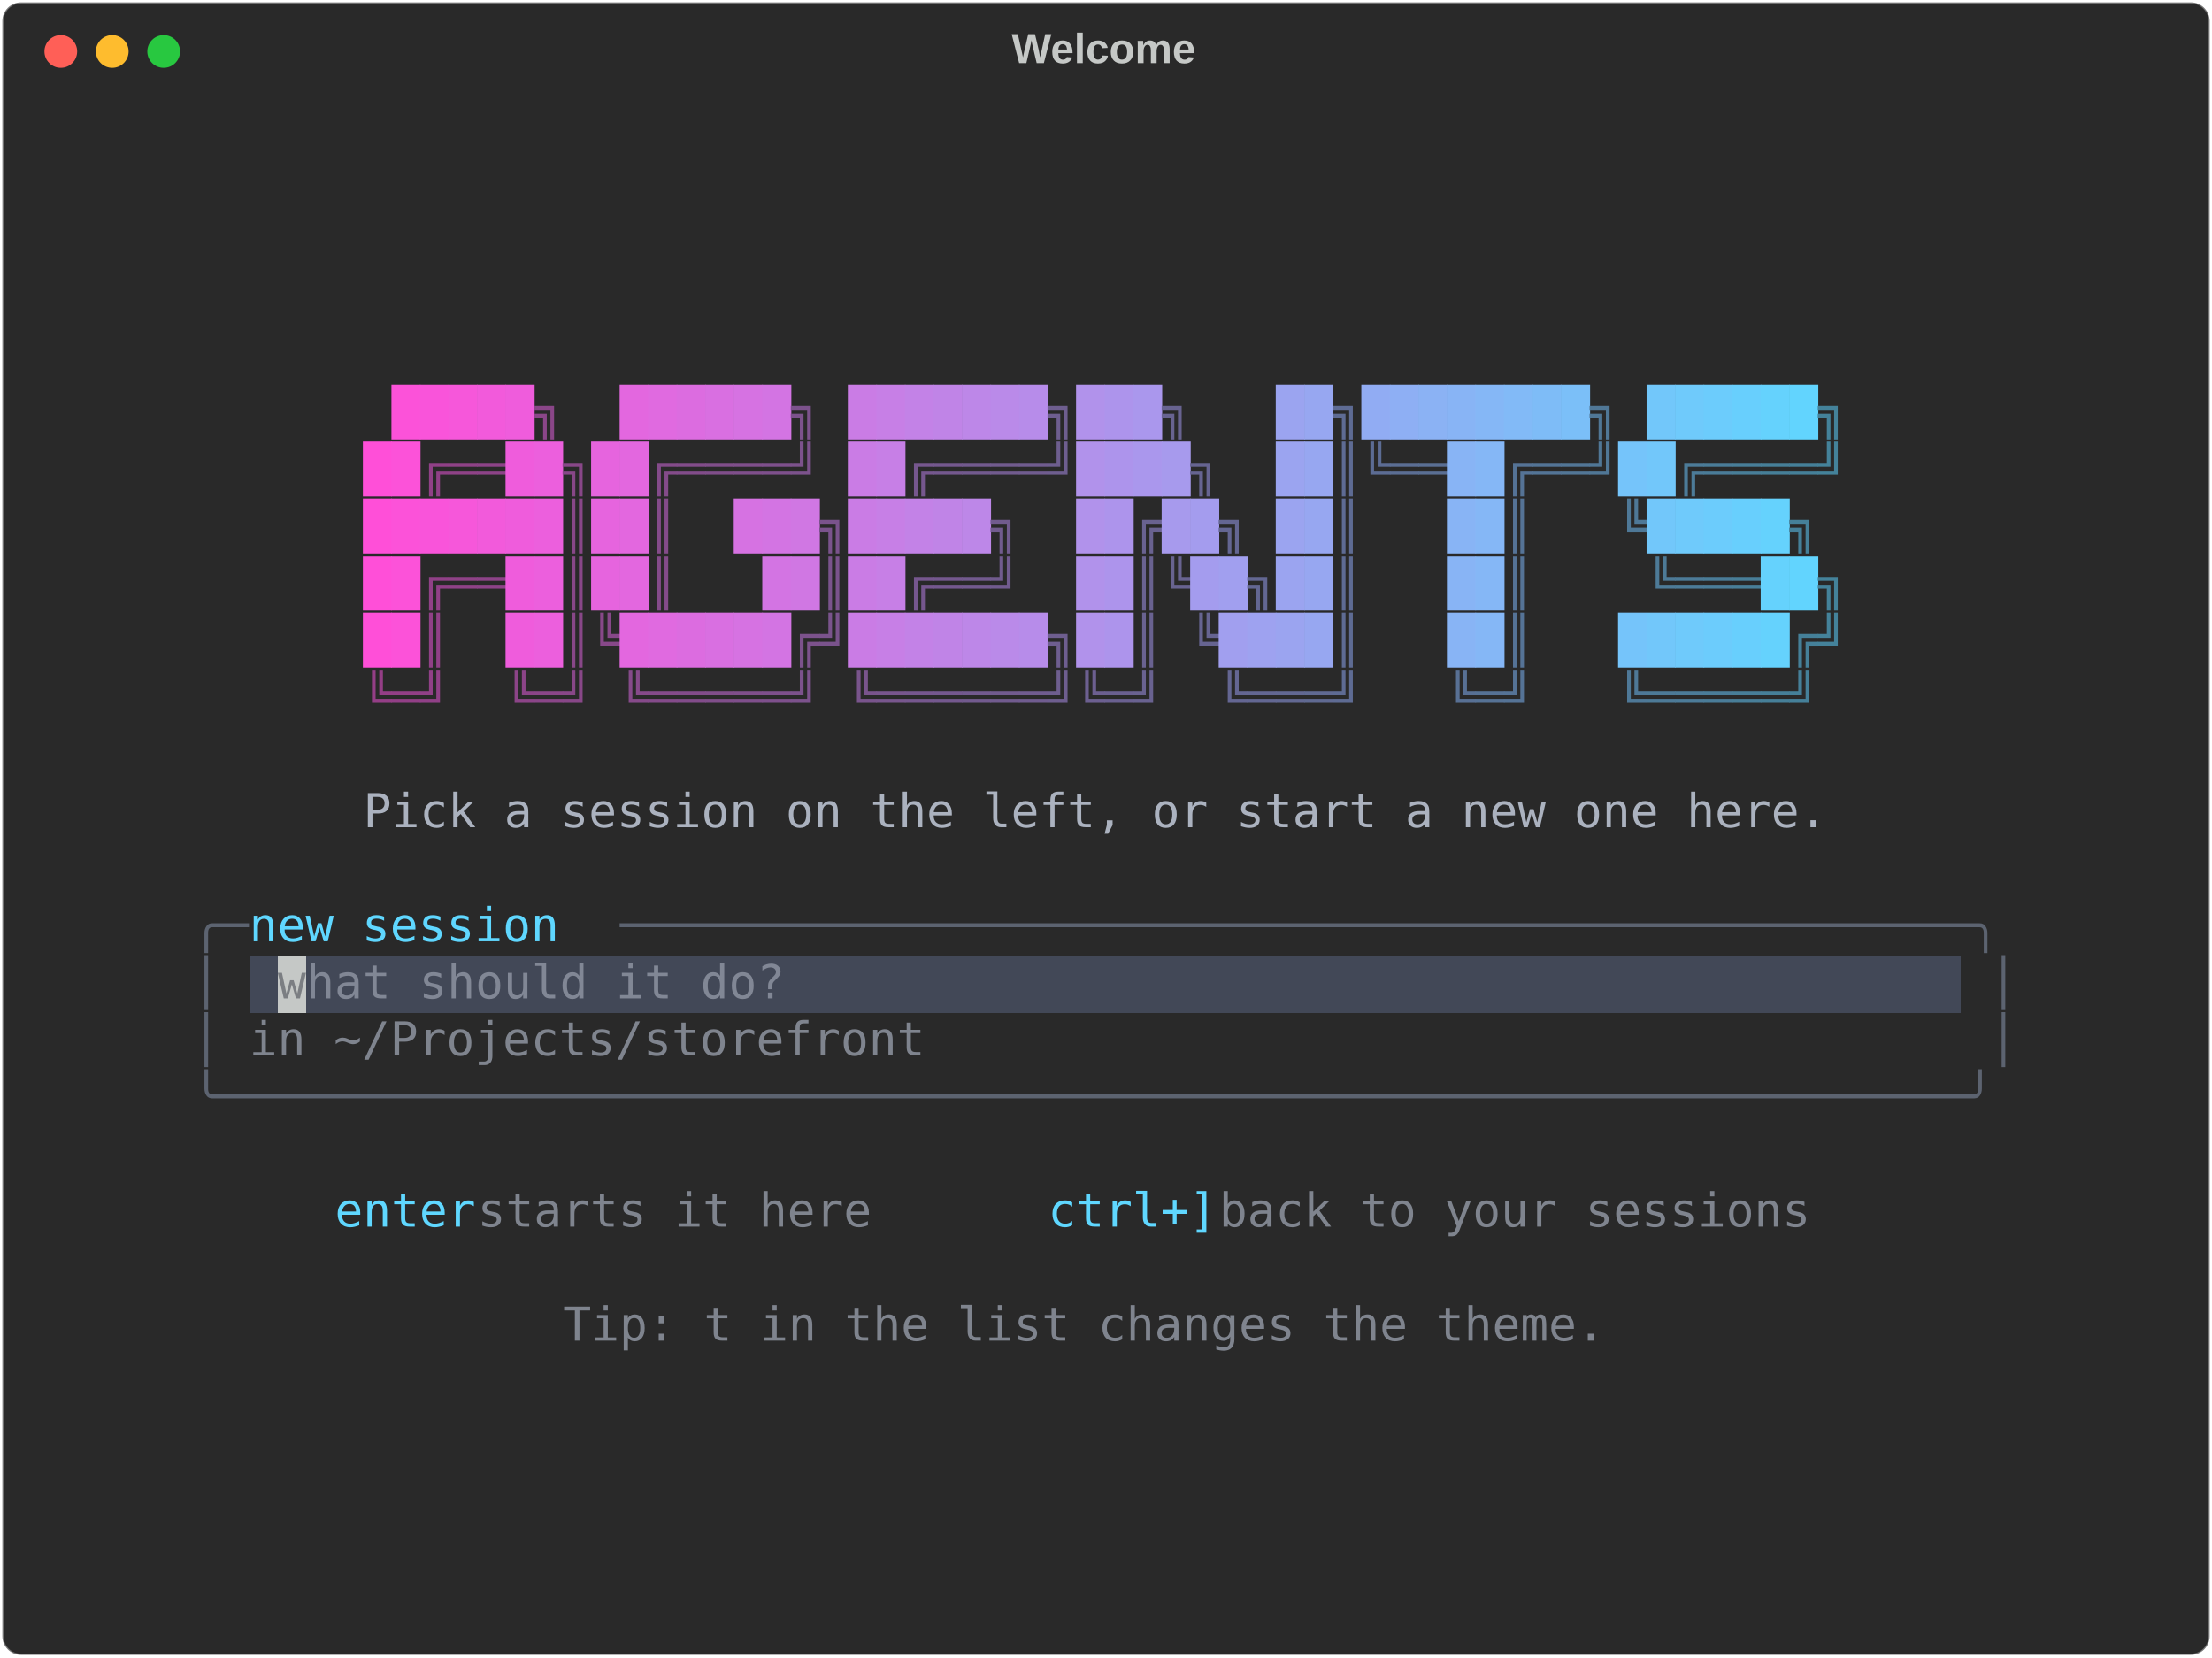
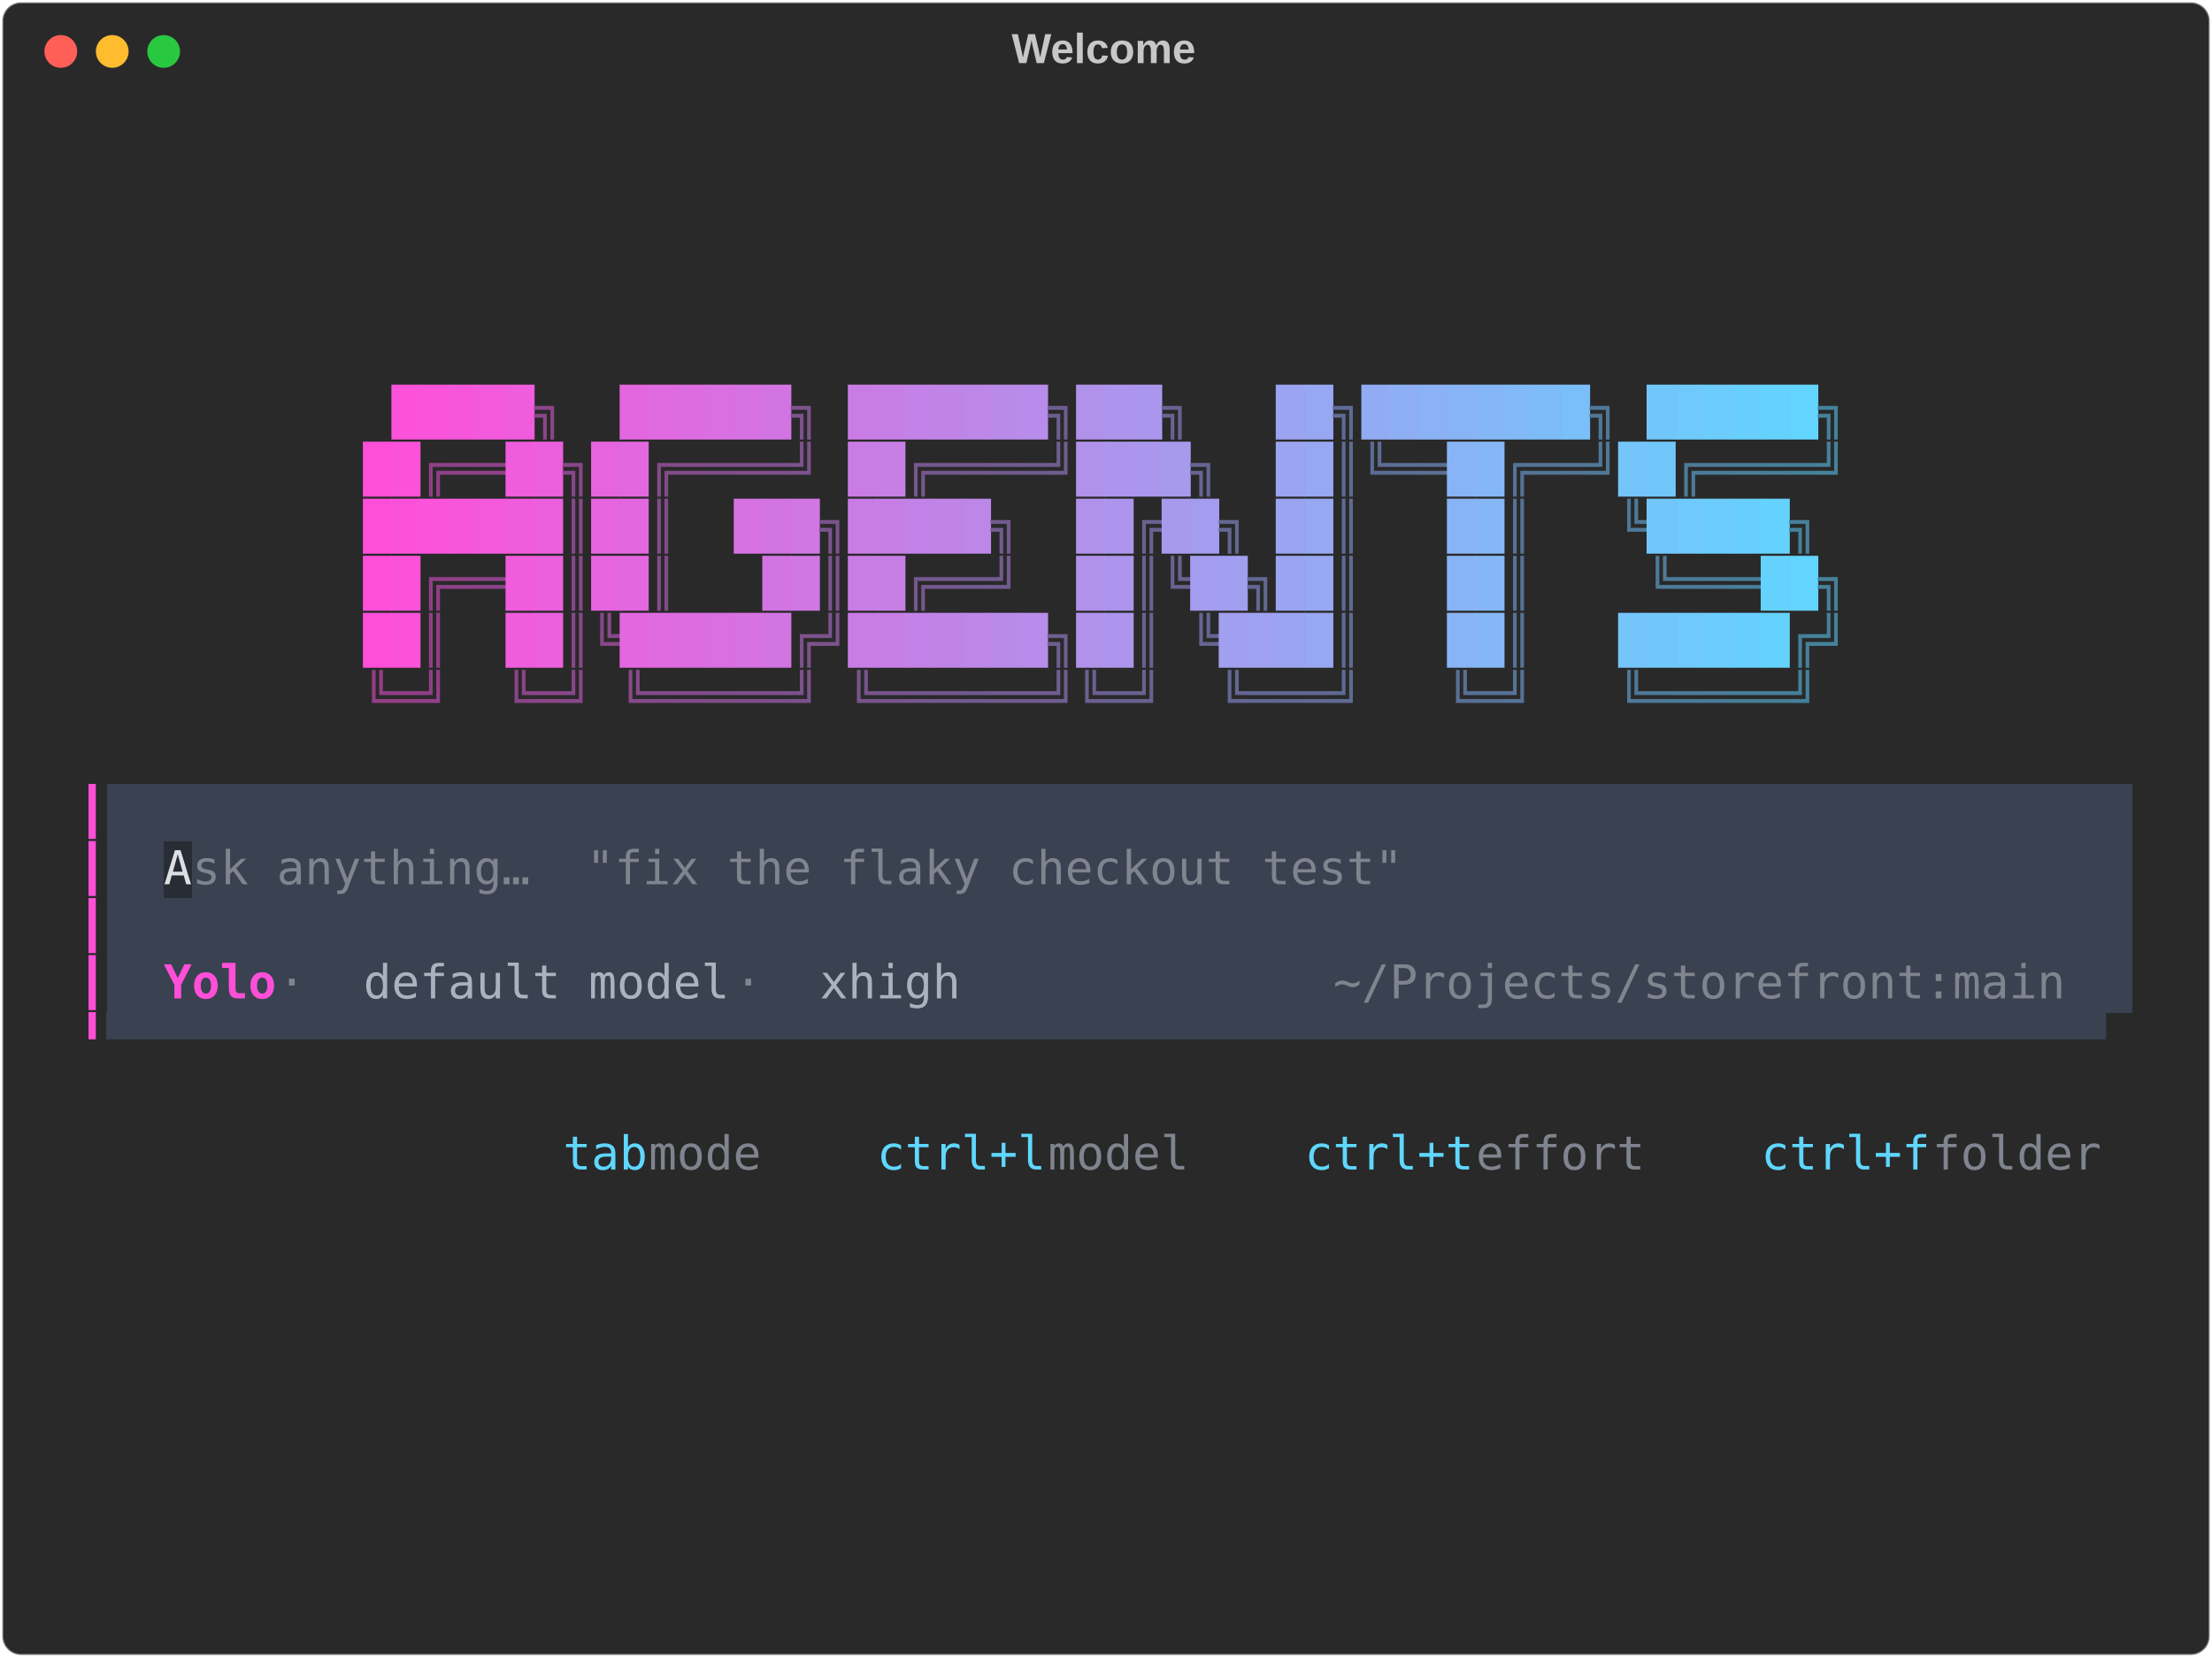
<svg xmlns="http://www.w3.org/2000/svg" class="rich-terminal" viewBox="0 0 946 708.8">
  <style>

    @font-face {
        font-family: "Fira Code";
        src: local("FiraCode-Regular"),
                url("https://cdnjs.cloudflare.com/ajax/libs/firacode/6.2.0/woff2/FiraCode-Regular.woff2") format("woff2"),
                url("https://cdnjs.cloudflare.com/ajax/libs/firacode/6.2.0/woff/FiraCode-Regular.woff") format("woff");
        font-style: normal;
        font-weight: 400;
    }
    @font-face {
        font-family: "Fira Code";
        src: local("FiraCode-Bold"),
                url("https://cdnjs.cloudflare.com/ajax/libs/firacode/6.2.0/woff2/FiraCode-Bold.woff2") format("woff2"),
                url("https://cdnjs.cloudflare.com/ajax/libs/firacode/6.2.0/woff/FiraCode-Bold.woff") format("woff");
        font-style: bold;
        font-weight: 700;
    }

    .terminal-matrix {
        font-family: Fira Code, monospace;
        font-size: 20px;
        line-height: 24.4px;
        font-variant-east-asian: full-width;
    }

    .terminal-title {
        font-size: 18px;
        font-weight: bold;
        font-family: arial;
    }

    .terminal-r1 { fill: #c5c8c6 }
.terminal-r2 { fill: #943e86 }
.terminal-r3 { fill: #fc52d9;font-weight: bold }
.terminal-r4 { fill: #f954da;font-weight: bold }
.terminal-r5 { fill: #f657da;font-weight: bold }
.terminal-r6 { fill: #f25adb;font-weight: bold }
.terminal-r7 { fill: #ef5cdc;font-weight: bold }
.terminal-r8 { fill: #8a4688 }
.terminal-r9 { fill: #884788 }
.terminal-r10 { fill: #874889 }
.terminal-r11 { fill: #e367df;font-weight: bold }
.terminal-r12 { fill: #e06ae0;font-weight: bold }
.terminal-r13 { fill: #dc6ce0;font-weight: bold }
.terminal-r14 { fill: #d96fe1;font-weight: bold }
.terminal-r15 { fill: #d672e2;font-weight: bold }
.terminal-r16 { fill: #d374e3;font-weight: bold }
.terminal-r17 { fill: #7c528c }
.terminal-r18 { fill: #7a538c }
.terminal-r19 { fill: #ca7ce5;font-weight: bold }
.terminal-r20 { fill: #c77fe6;font-weight: bold }
.terminal-r21 { fill: #c382e7;font-weight: bold }
.terminal-r22 { fill: #c084e7;font-weight: bold }
.terminal-r23 { fill: #bd87e8;font-weight: bold }
.terminal-r24 { fill: #ba8ae9;font-weight: bold }
.terminal-r25 { fill: #b78cea;font-weight: bold }
.terminal-r26 { fill: #6e5e8f }
.terminal-r27 { fill: #b192eb;font-weight: bold }
.terminal-r28 { fill: #ad94ec;font-weight: bold }
.terminal-r29 { fill: #aa97ed;font-weight: bold }
.terminal-r30 { fill: #686390 }
.terminal-r31 { fill: #666491 }
.terminal-r32 { fill: #646692 }
.terminal-r33 { fill: #636792 }
.terminal-r34 { fill: #9ba4f0;font-weight: bold }
.terminal-r35 { fill: #97a7f1;font-weight: bold }
.terminal-r36 { fill: #5e6b93 }
.terminal-r37 { fill: #91acf3;font-weight: bold }
.terminal-r38 { fill: #8eaff4;font-weight: bold }
.terminal-r39 { fill: #8bb2f4;font-weight: bold }
.terminal-r40 { fill: #88b4f5;font-weight: bold }
.terminal-r41 { fill: #85b7f6;font-weight: bold }
.terminal-r42 { fill: #82baf7;font-weight: bold }
.terminal-r43 { fill: #7ebcf7;font-weight: bold }
.terminal-r44 { fill: #7bbff8;font-weight: bold }
.terminal-r45 { fill: #507796 }
.terminal-r46 { fill: #4e7897 }
.terminal-r47 { fill: #72c7fa;font-weight: bold }
.terminal-r48 { fill: #6fcafb;font-weight: bold }
.terminal-r49 { fill: #6cccfc;font-weight: bold }
.terminal-r50 { fill: #68cffd;font-weight: bold }
.terminal-r51 { fill: #65d2fd;font-weight: bold }
.terminal-r52 { fill: #62d4fe;font-weight: bold }
.terminal-r53 { fill: #44829a }
.terminal-r54 { fill: #ff4fd8;font-weight: bold }
.terminal-r55 { fill: #904087 }
.terminal-r56 { fill: #8f4287 }
.terminal-r57 { fill: #8d4388 }
.terminal-r58 { fill: #ec5fdd;font-weight: bold }
.terminal-r59 { fill: #e664de;font-weight: bold }
.terminal-r60 { fill: #844b8a }
.terminal-r61 { fill: #824c8a }
.terminal-r62 { fill: #804e8a }
.terminal-r63 { fill: #7f4f8b }
.terminal-r64 { fill: #7e508c }
.terminal-r65 { fill: #76578e }
.terminal-r66 { fill: #74588e }
.terminal-r67 { fill: #725a8e }
.terminal-r68 { fill: #715b8e }
.terminal-r69 { fill: #705c8f }
.terminal-r70 { fill: #a79aed;font-weight: bold }
.terminal-r71 { fill: #5c6c94 }
.terminal-r72 { fill: #5b6e94 }
.terminal-r73 { fill: #5a6f94 }
.terminal-r74 { fill: #557396 }
.terminal-r75 { fill: #537496 }
.terminal-r76 { fill: #527696 }
.terminal-r77 { fill: #75c4fa;font-weight: bold }
.terminal-r78 { fill: #4c7b98 }
.terminal-r79 { fill: #4a7c98 }
.terminal-r80 { fill: #487e98 }
.terminal-r81 { fill: #467f98 }
.terminal-r82 { fill: #458099 }
.terminal-r83 { fill: #d077e3;font-weight: bold }
.terminal-r84 { fill: #696290 }
.terminal-r85 { fill: #a49cee;font-weight: bold }
.terminal-r86 { fill: #a19fef;font-weight: bold }
.terminal-r87 { fill: #4d7a97 }
.terminal-r88 { fill: #9ea2f0;font-weight: bold }
.terminal-r89 { fill: #923f86 }
.terminal-r90 { fill: #8c4488 }
.terminal-r91 { fill: #864a8a }
.terminal-r92 { fill: #79548c }
.terminal-r93 { fill: #78568d }
.terminal-r94 { fill: #6c5f90 }
.terminal-r95 { fill: #6a6090 }
.terminal-r96 { fill: #626892 }
.terminal-r97 { fill: #606a92 }
.terminal-r98 { fill: #587094 }
.terminal-r99 { fill: #567295 }
- .terminal-r100 { fill: #abb2bf }
- .terminal-r101 { fill: #5c6370 }
- .terminal-r102 { fill: #5fd7ff }
- .terminal-r103 { fill: #7b7e82 }
- .terminal-r104 { fill: #818795 }
- .terminal-r105 { fill: #7f848e }
+ .terminal-r100 { fill: #ff4fd8 }
+ .terminal-r101 { fill: #dcdfe4 }
+ .terminal-r102 { fill: #7f848e }
+ .terminal-r103 { fill: #abb2bf }
+ .terminal-r104 { fill: #3a4150 }
+ .terminal-r105 { fill: #5fd7ff }
    </style>
  <defs>
    <clipPath id="terminal-clip-terminal">
      <rect x="0" y="0" width="926.2" height="657.8" />
    </clipPath>
    <clipPath id="terminal-line-0">
      <rect x="0" y="1.5" width="927.2" height="24.65" />
    </clipPath>
    <clipPath id="terminal-line-1">
      <rect x="0" y="25.9" width="927.2" height="24.65" />
    </clipPath>
    <clipPath id="terminal-line-2">
      <rect x="0" y="50.3" width="927.2" height="24.65" />
    </clipPath>
    <clipPath id="terminal-line-3">
      <rect x="0" y="74.7" width="927.2" height="24.65" />
    </clipPath>
    <clipPath id="terminal-line-4">
      <rect x="0" y="99.1" width="927.2" height="24.65" />
    </clipPath>
    <clipPath id="terminal-line-5">
      <rect x="0" y="123.5" width="927.2" height="24.65" />
    </clipPath>
    <clipPath id="terminal-line-6">
      <rect x="0" y="147.9" width="927.2" height="24.65" />
    </clipPath>
    <clipPath id="terminal-line-7">
      <rect x="0" y="172.3" width="927.2" height="24.65" />
    </clipPath>
    <clipPath id="terminal-line-8">
      <rect x="0" y="196.7" width="927.2" height="24.65" />
    </clipPath>
    <clipPath id="terminal-line-9">
      <rect x="0" y="221.1" width="927.2" height="24.65" />
    </clipPath>
    <clipPath id="terminal-line-10">
      <rect x="0" y="245.5" width="927.2" height="24.65" />
    </clipPath>
    <clipPath id="terminal-line-11">
      <rect x="0" y="269.9" width="927.2" height="24.65" />
    </clipPath>
    <clipPath id="terminal-line-12">
      <rect x="0" y="294.3" width="927.2" height="24.65" />
    </clipPath>
    <clipPath id="terminal-line-13">
      <rect x="0" y="318.7" width="927.2" height="24.65" />
    </clipPath>
    <clipPath id="terminal-line-14">
      <rect x="0" y="343.1" width="927.2" height="24.65" />
    </clipPath>
    <clipPath id="terminal-line-15">
      <rect x="0" y="367.5" width="927.2" height="24.65" />
    </clipPath>
    <clipPath id="terminal-line-16">
      <rect x="0" y="391.9" width="927.2" height="24.65" />
    </clipPath>
    <clipPath id="terminal-line-17">
      <rect x="0" y="416.3" width="927.2" height="24.65" />
    </clipPath>
    <clipPath id="terminal-line-18">
      <rect x="0" y="440.7" width="927.2" height="24.65" />
    </clipPath>
    <clipPath id="terminal-line-19">
      <rect x="0" y="465.1" width="927.2" height="24.65" />
    </clipPath>
    <clipPath id="terminal-line-20">
      <rect x="0" y="489.5" width="927.2" height="24.65" />
    </clipPath>
    <clipPath id="terminal-line-21">
      <rect x="0" y="513.9" width="927.2" height="24.65" />
    </clipPath>
    <clipPath id="terminal-line-22">
      <rect x="0" y="538.3" width="927.2" height="24.65" />
    </clipPath>
    <clipPath id="terminal-line-23">
      <rect x="0" y="562.7" width="927.2" height="24.65" />
    </clipPath>
    <clipPath id="terminal-line-24">
      <rect x="0" y="587.1" width="927.2" height="24.65" />
    </clipPath>
    <clipPath id="terminal-line-25">
      <rect x="0" y="611.5" width="927.2" height="24.65" />
    </clipPath>
  </defs>
  <rect fill="#292929" stroke="rgba(255,255,255,0.35)" stroke-width="1" x="1" y="1" width="944" height="706.8" rx="8" />
  <text class="terminal-title" fill="#c5c8c6" text-anchor="middle" x="472" y="27">Welcome</text>
  <g transform="translate(26,22)">
    <circle cx="0" cy="0" r="7" fill="#ff5f57" />
    <circle cx="22" cy="0" r="7" fill="#febc2e" />
    <circle cx="44" cy="0" r="7" fill="#28c840" />
  </g>
  <g transform="translate(9, 41)" clip-path="url(#terminal-clip-terminal)">
-     <rect fill="#424857" x="97.6" y="367.5" width="12.2" height="24.65" shape-rendering="crispEdges" />
-     <rect fill="#c5c8c6" x="109.8" y="367.5" width="12.2" height="24.65" shape-rendering="crispEdges" />
-     <rect fill="#424857" x="122" y="367.5" width="207.4" height="24.65" shape-rendering="crispEdges" />
-     <rect fill="#424857" x="329.4" y="367.5" width="488" height="24.65" shape-rendering="crispEdges" />
-     <rect fill="#424857" x="817.4" y="367.5" width="12.2" height="24.65" shape-rendering="crispEdges" />
+     <rect fill="#3a4150" x="36.6" y="294.3" width="866.2" height="24.65" shape-rendering="crispEdges" />
+     <rect fill="#3a4150" x="36.6" y="318.7" width="24.4" height="24.65" shape-rendering="crispEdges" />
+     <rect fill="#282c34" x="61" y="318.7" width="12.2" height="24.65" shape-rendering="crispEdges" />
+     <rect fill="#3a4150" x="73.2" y="318.7" width="524.6" height="24.65" shape-rendering="crispEdges" />
+     <rect fill="#3a4150" x="597.8" y="318.7" width="305" height="24.65" shape-rendering="crispEdges" />
+     <rect fill="#3a4150" x="36.6" y="343.1" width="866.2" height="24.65" shape-rendering="crispEdges" />
+     <rect fill="#3a4150" x="36.6" y="367.5" width="24.4" height="24.65" shape-rendering="crispEdges" />
+     <rect fill="#3a4150" x="61" y="367.5" width="48.8" height="24.65" shape-rendering="crispEdges" />
+     <rect fill="#3a4150" x="109.8" y="367.5" width="36.6" height="24.65" shape-rendering="crispEdges" />
+     <rect fill="#3a4150" x="146.4" y="367.5" width="158.6" height="24.65" shape-rendering="crispEdges" />
+     <rect fill="#3a4150" x="305" y="367.5" width="36.6" height="24.65" shape-rendering="crispEdges" />
+     <rect fill="#3a4150" x="341.6" y="367.5" width="61" height="24.65" shape-rendering="crispEdges" />
+     <rect fill="#3a4150" x="402.6" y="367.5" width="158.6" height="24.65" shape-rendering="crispEdges" />
+     <rect fill="#3a4150" x="561.2" y="367.5" width="317.2" height="24.65" shape-rendering="crispEdges" />
+     <rect fill="#3a4150" x="878.4" y="367.5" width="24.4" height="24.65" shape-rendering="crispEdges" />
    <g class="terminal-matrix">
      <text class="terminal-r1" x="927.2" y="20" textLength="12.2" clip-path="url(#terminal-line-0)">
</text>
      <text class="terminal-r1" x="927.2" y="44.4" textLength="12.2" clip-path="url(#terminal-line-1)">
</text>
      <text class="terminal-r1" x="927.2" y="68.8" textLength="12.2" clip-path="url(#terminal-line-2)">
</text>
      <text class="terminal-r1" x="927.2" y="93.2" textLength="12.2" clip-path="url(#terminal-line-3)">
</text>
      <text class="terminal-r1" x="927.2" y="117.6" textLength="12.2" clip-path="url(#terminal-line-4)">
</text>
      <text class="terminal-r3" x="158.6" y="142" textLength="12.2" clip-path="url(#terminal-line-5)">█</text>
      <text class="terminal-r4" x="170.8" y="142" textLength="12.2" clip-path="url(#terminal-line-5)">█</text>
      <text class="terminal-r5" x="183" y="142" textLength="12.2" clip-path="url(#terminal-line-5)">█</text>
      <text class="terminal-r6" x="195.2" y="142" textLength="12.2" clip-path="url(#terminal-line-5)">█</text>
      <text class="terminal-r7" x="207.4" y="142" textLength="12.2" clip-path="url(#terminal-line-5)">█</text>
      <text class="terminal-r8" x="219.6" y="142" textLength="12.2" clip-path="url(#terminal-line-5)">╗</text>
      <text class="terminal-r11" x="256.2" y="142" textLength="12.2" clip-path="url(#terminal-line-5)">█</text>
      <text class="terminal-r12" x="268.4" y="142" textLength="12.2" clip-path="url(#terminal-line-5)">█</text>
      <text class="terminal-r13" x="280.6" y="142" textLength="12.2" clip-path="url(#terminal-line-5)">█</text>
      <text class="terminal-r14" x="292.8" y="142" textLength="12.2" clip-path="url(#terminal-line-5)">█</text>
      <text class="terminal-r15" x="305" y="142" textLength="12.2" clip-path="url(#terminal-line-5)">█</text>
      <text class="terminal-r16" x="317.2" y="142" textLength="12.2" clip-path="url(#terminal-line-5)">█</text>
      <text class="terminal-r17" x="329.4" y="142" textLength="12.2" clip-path="url(#terminal-line-5)">╗</text>
      <text class="terminal-r19" x="353.8" y="142" textLength="12.2" clip-path="url(#terminal-line-5)">█</text>
      <text class="terminal-r20" x="366" y="142" textLength="12.2" clip-path="url(#terminal-line-5)">█</text>
      <text class="terminal-r21" x="378.2" y="142" textLength="12.2" clip-path="url(#terminal-line-5)">█</text>
      <text class="terminal-r22" x="390.4" y="142" textLength="12.2" clip-path="url(#terminal-line-5)">█</text>
      <text class="terminal-r23" x="402.6" y="142" textLength="12.2" clip-path="url(#terminal-line-5)">█</text>
      <text class="terminal-r24" x="414.8" y="142" textLength="12.2" clip-path="url(#terminal-line-5)">█</text>
      <text class="terminal-r25" x="427" y="142" textLength="12.2" clip-path="url(#terminal-line-5)">█</text>
      <text class="terminal-r26" x="439.2" y="142" textLength="12.2" clip-path="url(#terminal-line-5)">╗</text>
      <text class="terminal-r27" x="451.4" y="142" textLength="12.2" clip-path="url(#terminal-line-5)">█</text>
      <text class="terminal-r28" x="463.6" y="142" textLength="12.2" clip-path="url(#terminal-line-5)">█</text>
      <text class="terminal-r29" x="475.8" y="142" textLength="12.2" clip-path="url(#terminal-line-5)">█</text>
      <text class="terminal-r30" x="488" y="142" textLength="12.2" clip-path="url(#terminal-line-5)">╗</text>
      <text class="terminal-r34" x="536.8" y="142" textLength="12.2" clip-path="url(#terminal-line-5)">█</text>
      <text class="terminal-r35" x="549" y="142" textLength="12.2" clip-path="url(#terminal-line-5)">█</text>
      <text class="terminal-r36" x="561.2" y="142" textLength="12.2" clip-path="url(#terminal-line-5)">╗</text>
      <text class="terminal-r37" x="573.4" y="142" textLength="12.2" clip-path="url(#terminal-line-5)">█</text>
      <text class="terminal-r38" x="585.6" y="142" textLength="12.2" clip-path="url(#terminal-line-5)">█</text>
      <text class="terminal-r39" x="597.8" y="142" textLength="12.2" clip-path="url(#terminal-line-5)">█</text>
      <text class="terminal-r40" x="610" y="142" textLength="12.2" clip-path="url(#terminal-line-5)">█</text>
      <text class="terminal-r41" x="622.2" y="142" textLength="12.2" clip-path="url(#terminal-line-5)">█</text>
      <text class="terminal-r42" x="634.4" y="142" textLength="12.2" clip-path="url(#terminal-line-5)">█</text>
      <text class="terminal-r43" x="646.6" y="142" textLength="12.2" clip-path="url(#terminal-line-5)">█</text>
      <text class="terminal-r44" x="658.8" y="142" textLength="12.2" clip-path="url(#terminal-line-5)">█</text>
      <text class="terminal-r45" x="671" y="142" textLength="12.2" clip-path="url(#terminal-line-5)">╗</text>
      <text class="terminal-r47" x="695.4" y="142" textLength="12.2" clip-path="url(#terminal-line-5)">█</text>
      <text class="terminal-r48" x="707.6" y="142" textLength="12.2" clip-path="url(#terminal-line-5)">█</text>
      <text class="terminal-r49" x="719.8" y="142" textLength="12.2" clip-path="url(#terminal-line-5)">█</text>
      <text class="terminal-r50" x="732" y="142" textLength="12.2" clip-path="url(#terminal-line-5)">█</text>
      <text class="terminal-r51" x="744.2" y="142" textLength="12.2" clip-path="url(#terminal-line-5)">█</text>
      <text class="terminal-r52" x="756.4" y="142" textLength="12.2" clip-path="url(#terminal-line-5)">█</text>
      <text class="terminal-r53" x="768.6" y="142" textLength="12.2" clip-path="url(#terminal-line-5)">╗</text>
      <text class="terminal-r1" x="927.2" y="142" textLength="12.2" clip-path="url(#terminal-line-5)">
</text>
      <text class="terminal-r54" x="146.4" y="166.4" textLength="12.2" clip-path="url(#terminal-line-6)">█</text>
      <text class="terminal-r3" x="158.6" y="166.4" textLength="12.2" clip-path="url(#terminal-line-6)">█</text>
      <text class="terminal-r55" x="170.8" y="166.4" textLength="12.2" clip-path="url(#terminal-line-6)">╔</text>
      <text class="terminal-r56" x="183" y="166.4" textLength="12.2" clip-path="url(#terminal-line-6)">═</text>
      <text class="terminal-r57" x="195.2" y="166.4" textLength="12.2" clip-path="url(#terminal-line-6)">═</text>
      <text class="terminal-r7" x="207.4" y="166.4" textLength="12.2" clip-path="url(#terminal-line-6)">█</text>
      <text class="terminal-r58" x="219.6" y="166.4" textLength="12.2" clip-path="url(#terminal-line-6)">█</text>
      <text class="terminal-r9" x="231.8" y="166.4" textLength="12.2" clip-path="url(#terminal-line-6)">╗</text>
      <text class="terminal-r59" x="244" y="166.4" textLength="12.2" clip-path="url(#terminal-line-6)">█</text>
      <text class="terminal-r11" x="256.2" y="166.4" textLength="12.2" clip-path="url(#terminal-line-6)">█</text>
      <text class="terminal-r60" x="268.4" y="166.4" textLength="12.2" clip-path="url(#terminal-line-6)">╔</text>
      <text class="terminal-r61" x="280.6" y="166.4" textLength="12.2" clip-path="url(#terminal-line-6)">═</text>
      <text class="terminal-r62" x="292.8" y="166.4" textLength="12.2" clip-path="url(#terminal-line-6)">═</text>
      <text class="terminal-r63" x="305" y="166.4" textLength="12.2" clip-path="url(#terminal-line-6)">═</text>
      <text class="terminal-r64" x="317.2" y="166.4" textLength="12.2" clip-path="url(#terminal-line-6)">═</text>
      <text class="terminal-r17" x="329.4" y="166.4" textLength="12.2" clip-path="url(#terminal-line-6)">╝</text>
      <text class="terminal-r19" x="353.8" y="166.4" textLength="12.2" clip-path="url(#terminal-line-6)">█</text>
      <text class="terminal-r20" x="366" y="166.4" textLength="12.2" clip-path="url(#terminal-line-6)">█</text>
      <text class="terminal-r65" x="378.2" y="166.4" textLength="12.2" clip-path="url(#terminal-line-6)">╔</text>
      <text class="terminal-r66" x="390.4" y="166.4" textLength="12.2" clip-path="url(#terminal-line-6)">═</text>
      <text class="terminal-r67" x="402.6" y="166.4" textLength="12.2" clip-path="url(#terminal-line-6)">═</text>
      <text class="terminal-r68" x="414.8" y="166.4" textLength="12.2" clip-path="url(#terminal-line-6)">═</text>
      <text class="terminal-r69" x="427" y="166.4" textLength="12.2" clip-path="url(#terminal-line-6)">═</text>
      <text class="terminal-r26" x="439.2" y="166.4" textLength="12.2" clip-path="url(#terminal-line-6)">╝</text>
      <text class="terminal-r27" x="451.4" y="166.4" textLength="12.2" clip-path="url(#terminal-line-6)">█</text>
      <text class="terminal-r28" x="463.6" y="166.4" textLength="12.2" clip-path="url(#terminal-line-6)">█</text>
      <text class="terminal-r29" x="475.8" y="166.4" textLength="12.2" clip-path="url(#terminal-line-6)">█</text>
      <text class="terminal-r70" x="488" y="166.4" textLength="12.2" clip-path="url(#terminal-line-6)">█</text>
      <text class="terminal-r31" x="500.2" y="166.4" textLength="12.2" clip-path="url(#terminal-line-6)">╗</text>
      <text class="terminal-r34" x="536.8" y="166.4" textLength="12.2" clip-path="url(#terminal-line-6)">█</text>
      <text class="terminal-r35" x="549" y="166.4" textLength="12.2" clip-path="url(#terminal-line-6)">█</text>
      <text class="terminal-r36" x="561.2" y="166.4" textLength="12.2" clip-path="url(#terminal-line-6)">║</text>
      <text class="terminal-r71" x="573.4" y="166.4" textLength="12.2" clip-path="url(#terminal-line-6)">╚</text>
      <text class="terminal-r72" x="585.6" y="166.4" textLength="12.2" clip-path="url(#terminal-line-6)">═</text>
      <text class="terminal-r73" x="597.8" y="166.4" textLength="12.2" clip-path="url(#terminal-line-6)">═</text>
      <text class="terminal-r40" x="610" y="166.4" textLength="12.2" clip-path="url(#terminal-line-6)">█</text>
      <text class="terminal-r41" x="622.2" y="166.4" textLength="12.2" clip-path="url(#terminal-line-6)">█</text>
      <text class="terminal-r74" x="634.4" y="166.4" textLength="12.2" clip-path="url(#terminal-line-6)">╔</text>
      <text class="terminal-r75" x="646.6" y="166.4" textLength="12.2" clip-path="url(#terminal-line-6)">═</text>
      <text class="terminal-r76" x="658.8" y="166.4" textLength="12.2" clip-path="url(#terminal-line-6)">═</text>
      <text class="terminal-r45" x="671" y="166.4" textLength="12.2" clip-path="url(#terminal-line-6)">╝</text>
      <text class="terminal-r77" x="683.2" y="166.4" textLength="12.2" clip-path="url(#terminal-line-6)">█</text>
      <text class="terminal-r47" x="695.4" y="166.4" textLength="12.2" clip-path="url(#terminal-line-6)">█</text>
      <text class="terminal-r78" x="707.6" y="166.4" textLength="12.2" clip-path="url(#terminal-line-6)">╔</text>
      <text class="terminal-r79" x="719.8" y="166.4" textLength="12.2" clip-path="url(#terminal-line-6)">═</text>
      <text class="terminal-r80" x="732" y="166.4" textLength="12.2" clip-path="url(#terminal-line-6)">═</text>
      <text class="terminal-r81" x="744.2" y="166.4" textLength="12.2" clip-path="url(#terminal-line-6)">═</text>
      <text class="terminal-r82" x="756.4" y="166.4" textLength="12.2" clip-path="url(#terminal-line-6)">═</text>
      <text class="terminal-r53" x="768.6" y="166.4" textLength="12.2" clip-path="url(#terminal-line-6)">╝</text>
      <text class="terminal-r1" x="927.2" y="166.4" textLength="12.2" clip-path="url(#terminal-line-6)">
</text>
      <text class="terminal-r54" x="146.4" y="190.8" textLength="12.2" clip-path="url(#terminal-line-7)">█</text>
      <text class="terminal-r3" x="158.6" y="190.8" textLength="12.2" clip-path="url(#terminal-line-7)">█</text>
      <text class="terminal-r4" x="170.8" y="190.8" textLength="12.2" clip-path="url(#terminal-line-7)">█</text>
      <text class="terminal-r5" x="183" y="190.8" textLength="12.2" clip-path="url(#terminal-line-7)">█</text>
      <text class="terminal-r6" x="195.2" y="190.8" textLength="12.2" clip-path="url(#terminal-line-7)">█</text>
      <text class="terminal-r7" x="207.4" y="190.8" textLength="12.2" clip-path="url(#terminal-line-7)">█</text>
      <text class="terminal-r58" x="219.6" y="190.8" textLength="12.2" clip-path="url(#terminal-line-7)">█</text>
      <text class="terminal-r9" x="231.8" y="190.8" textLength="12.2" clip-path="url(#terminal-line-7)">║</text>
      <text class="terminal-r59" x="244" y="190.8" textLength="12.2" clip-path="url(#terminal-line-7)">█</text>
      <text class="terminal-r11" x="256.2" y="190.8" textLength="12.2" clip-path="url(#terminal-line-7)">█</text>
      <text class="terminal-r60" x="268.4" y="190.8" textLength="12.2" clip-path="url(#terminal-line-7)">║</text>
      <text class="terminal-r15" x="305" y="190.8" textLength="12.2" clip-path="url(#terminal-line-7)">█</text>
      <text class="terminal-r16" x="317.2" y="190.8" textLength="12.2" clip-path="url(#terminal-line-7)">█</text>
      <text class="terminal-r83" x="329.4" y="190.8" textLength="12.2" clip-path="url(#terminal-line-7)">█</text>
      <text class="terminal-r18" x="341.6" y="190.8" textLength="12.2" clip-path="url(#terminal-line-7)">╗</text>
      <text class="terminal-r19" x="353.8" y="190.8" textLength="12.2" clip-path="url(#terminal-line-7)">█</text>
      <text class="terminal-r20" x="366" y="190.8" textLength="12.2" clip-path="url(#terminal-line-7)">█</text>
      <text class="terminal-r21" x="378.2" y="190.8" textLength="12.2" clip-path="url(#terminal-line-7)">█</text>
      <text class="terminal-r22" x="390.4" y="190.8" textLength="12.2" clip-path="url(#terminal-line-7)">█</text>
      <text class="terminal-r23" x="402.6" y="190.8" textLength="12.2" clip-path="url(#terminal-line-7)">█</text>
      <text class="terminal-r68" x="414.8" y="190.8" textLength="12.2" clip-path="url(#terminal-line-7)">╗</text>
      <text class="terminal-r27" x="451.4" y="190.8" textLength="12.2" clip-path="url(#terminal-line-7)">█</text>
      <text class="terminal-r28" x="463.6" y="190.8" textLength="12.2" clip-path="url(#terminal-line-7)">█</text>
      <text class="terminal-r84" x="475.8" y="190.8" textLength="12.2" clip-path="url(#terminal-line-7)">╔</text>
      <text class="terminal-r70" x="488" y="190.8" textLength="12.2" clip-path="url(#terminal-line-7)">█</text>
      <text class="terminal-r85" x="500.2" y="190.8" textLength="12.2" clip-path="url(#terminal-line-7)">█</text>
      <text class="terminal-r32" x="512.4" y="190.8" textLength="12.2" clip-path="url(#terminal-line-7)">╗</text>
      <text class="terminal-r34" x="536.8" y="190.8" textLength="12.2" clip-path="url(#terminal-line-7)">█</text>
      <text class="terminal-r35" x="549" y="190.8" textLength="12.2" clip-path="url(#terminal-line-7)">█</text>
      <text class="terminal-r36" x="561.2" y="190.8" textLength="12.2" clip-path="url(#terminal-line-7)">║</text>
      <text class="terminal-r40" x="610" y="190.8" textLength="12.2" clip-path="url(#terminal-line-7)">█</text>
      <text class="terminal-r41" x="622.2" y="190.8" textLength="12.2" clip-path="url(#terminal-line-7)">█</text>
      <text class="terminal-r74" x="634.4" y="190.8" textLength="12.2" clip-path="url(#terminal-line-7)">║</text>
      <text class="terminal-r46" x="683.2" y="190.8" textLength="12.2" clip-path="url(#terminal-line-7)">╚</text>
      <text class="terminal-r47" x="695.4" y="190.8" textLength="12.2" clip-path="url(#terminal-line-7)">█</text>
      <text class="terminal-r48" x="707.6" y="190.8" textLength="12.2" clip-path="url(#terminal-line-7)">█</text>
      <text class="terminal-r49" x="719.8" y="190.8" textLength="12.2" clip-path="url(#terminal-line-7)">█</text>
      <text class="terminal-r50" x="732" y="190.8" textLength="12.2" clip-path="url(#terminal-line-7)">█</text>
      <text class="terminal-r51" x="744.2" y="190.8" textLength="12.2" clip-path="url(#terminal-line-7)">█</text>
      <text class="terminal-r82" x="756.4" y="190.8" textLength="12.2" clip-path="url(#terminal-line-7)">╗</text>
      <text class="terminal-r1" x="927.2" y="190.8" textLength="12.2" clip-path="url(#terminal-line-7)">
</text>
      <text class="terminal-r54" x="146.4" y="215.2" textLength="12.2" clip-path="url(#terminal-line-8)">█</text>
      <text class="terminal-r3" x="158.6" y="215.2" textLength="12.2" clip-path="url(#terminal-line-8)">█</text>
      <text class="terminal-r55" x="170.8" y="215.2" textLength="12.2" clip-path="url(#terminal-line-8)">╔</text>
      <text class="terminal-r56" x="183" y="215.2" textLength="12.2" clip-path="url(#terminal-line-8)">═</text>
      <text class="terminal-r57" x="195.2" y="215.2" textLength="12.2" clip-path="url(#terminal-line-8)">═</text>
      <text class="terminal-r7" x="207.4" y="215.2" textLength="12.2" clip-path="url(#terminal-line-8)">█</text>
      <text class="terminal-r58" x="219.6" y="215.2" textLength="12.2" clip-path="url(#terminal-line-8)">█</text>
      <text class="terminal-r9" x="231.8" y="215.2" textLength="12.2" clip-path="url(#terminal-line-8)">║</text>
      <text class="terminal-r59" x="244" y="215.2" textLength="12.2" clip-path="url(#terminal-line-8)">█</text>
      <text class="terminal-r11" x="256.2" y="215.2" textLength="12.2" clip-path="url(#terminal-line-8)">█</text>
      <text class="terminal-r60" x="268.4" y="215.2" textLength="12.2" clip-path="url(#terminal-line-8)">║</text>
      <text class="terminal-r16" x="317.2" y="215.2" textLength="12.2" clip-path="url(#terminal-line-8)">█</text>
      <text class="terminal-r83" x="329.4" y="215.2" textLength="12.2" clip-path="url(#terminal-line-8)">█</text>
      <text class="terminal-r18" x="341.6" y="215.2" textLength="12.2" clip-path="url(#terminal-line-8)">║</text>
      <text class="terminal-r19" x="353.8" y="215.2" textLength="12.2" clip-path="url(#terminal-line-8)">█</text>
      <text class="terminal-r20" x="366" y="215.2" textLength="12.2" clip-path="url(#terminal-line-8)">█</text>
      <text class="terminal-r65" x="378.2" y="215.2" textLength="12.2" clip-path="url(#terminal-line-8)">╔</text>
      <text class="terminal-r66" x="390.4" y="215.2" textLength="12.2" clip-path="url(#terminal-line-8)">═</text>
      <text class="terminal-r67" x="402.6" y="215.2" textLength="12.2" clip-path="url(#terminal-line-8)">═</text>
      <text class="terminal-r68" x="414.8" y="215.2" textLength="12.2" clip-path="url(#terminal-line-8)">╝</text>
      <text class="terminal-r27" x="451.4" y="215.2" textLength="12.2" clip-path="url(#terminal-line-8)">█</text>
      <text class="terminal-r28" x="463.6" y="215.2" textLength="12.2" clip-path="url(#terminal-line-8)">█</text>
      <text class="terminal-r84" x="475.8" y="215.2" textLength="12.2" clip-path="url(#terminal-line-8)">║</text>
      <text class="terminal-r30" x="488" y="215.2" textLength="12.2" clip-path="url(#terminal-line-8)">╚</text>
      <text class="terminal-r85" x="500.2" y="215.2" textLength="12.2" clip-path="url(#terminal-line-8)">█</text>
      <text class="terminal-r86" x="512.4" y="215.2" textLength="12.2" clip-path="url(#terminal-line-8)">█</text>
      <text class="terminal-r33" x="524.6" y="215.2" textLength="12.2" clip-path="url(#terminal-line-8)">╗</text>
      <text class="terminal-r34" x="536.8" y="215.2" textLength="12.2" clip-path="url(#terminal-line-8)">█</text>
      <text class="terminal-r35" x="549" y="215.2" textLength="12.2" clip-path="url(#terminal-line-8)">█</text>
      <text class="terminal-r36" x="561.2" y="215.2" textLength="12.2" clip-path="url(#terminal-line-8)">║</text>
      <text class="terminal-r40" x="610" y="215.2" textLength="12.2" clip-path="url(#terminal-line-8)">█</text>
      <text class="terminal-r41" x="622.2" y="215.2" textLength="12.2" clip-path="url(#terminal-line-8)">█</text>
      <text class="terminal-r74" x="634.4" y="215.2" textLength="12.2" clip-path="url(#terminal-line-8)">║</text>
      <text class="terminal-r87" x="695.4" y="215.2" textLength="12.2" clip-path="url(#terminal-line-8)">╚</text>
      <text class="terminal-r78" x="707.6" y="215.2" textLength="12.2" clip-path="url(#terminal-line-8)">═</text>
      <text class="terminal-r79" x="719.8" y="215.2" textLength="12.2" clip-path="url(#terminal-line-8)">═</text>
      <text class="terminal-r80" x="732" y="215.2" textLength="12.2" clip-path="url(#terminal-line-8)">═</text>
      <text class="terminal-r51" x="744.2" y="215.2" textLength="12.2" clip-path="url(#terminal-line-8)">█</text>
      <text class="terminal-r52" x="756.4" y="215.2" textLength="12.2" clip-path="url(#terminal-line-8)">█</text>
      <text class="terminal-r53" x="768.6" y="215.2" textLength="12.2" clip-path="url(#terminal-line-8)">╗</text>
      <text class="terminal-r1" x="927.2" y="215.2" textLength="12.2" clip-path="url(#terminal-line-8)">
</text>
      <text class="terminal-r54" x="146.4" y="239.6" textLength="12.2" clip-path="url(#terminal-line-9)">█</text>
      <text class="terminal-r3" x="158.6" y="239.6" textLength="12.2" clip-path="url(#terminal-line-9)">█</text>
      <text class="terminal-r55" x="170.8" y="239.6" textLength="12.2" clip-path="url(#terminal-line-9)">║</text>
      <text class="terminal-r7" x="207.4" y="239.6" textLength="12.2" clip-path="url(#terminal-line-9)">█</text>
      <text class="terminal-r58" x="219.6" y="239.6" textLength="12.2" clip-path="url(#terminal-line-9)">█</text>
      <text class="terminal-r9" x="231.8" y="239.6" textLength="12.2" clip-path="url(#terminal-line-9)">║</text>
      <text class="terminal-r10" x="244" y="239.6" textLength="12.2" clip-path="url(#terminal-line-9)">╚</text>
      <text class="terminal-r11" x="256.2" y="239.6" textLength="12.2" clip-path="url(#terminal-line-9)">█</text>
      <text class="terminal-r12" x="268.4" y="239.6" textLength="12.2" clip-path="url(#terminal-line-9)">█</text>
      <text class="terminal-r13" x="280.6" y="239.6" textLength="12.2" clip-path="url(#terminal-line-9)">█</text>
      <text class="terminal-r14" x="292.8" y="239.6" textLength="12.2" clip-path="url(#terminal-line-9)">█</text>
      <text class="terminal-r15" x="305" y="239.6" textLength="12.2" clip-path="url(#terminal-line-9)">█</text>
      <text class="terminal-r16" x="317.2" y="239.6" textLength="12.2" clip-path="url(#terminal-line-9)">█</text>
      <text class="terminal-r17" x="329.4" y="239.6" textLength="12.2" clip-path="url(#terminal-line-9)">╔</text>
      <text class="terminal-r18" x="341.6" y="239.6" textLength="12.2" clip-path="url(#terminal-line-9)">╝</text>
      <text class="terminal-r19" x="353.8" y="239.6" textLength="12.2" clip-path="url(#terminal-line-9)">█</text>
      <text class="terminal-r20" x="366" y="239.6" textLength="12.2" clip-path="url(#terminal-line-9)">█</text>
      <text class="terminal-r21" x="378.2" y="239.6" textLength="12.2" clip-path="url(#terminal-line-9)">█</text>
      <text class="terminal-r22" x="390.4" y="239.6" textLength="12.2" clip-path="url(#terminal-line-9)">█</text>
      <text class="terminal-r23" x="402.6" y="239.6" textLength="12.2" clip-path="url(#terminal-line-9)">█</text>
      <text class="terminal-r24" x="414.8" y="239.6" textLength="12.2" clip-path="url(#terminal-line-9)">█</text>
      <text class="terminal-r25" x="427" y="239.6" textLength="12.2" clip-path="url(#terminal-line-9)">█</text>
      <text class="terminal-r26" x="439.2" y="239.6" textLength="12.2" clip-path="url(#terminal-line-9)">╗</text>
      <text class="terminal-r27" x="451.4" y="239.6" textLength="12.2" clip-path="url(#terminal-line-9)">█</text>
      <text class="terminal-r28" x="463.6" y="239.6" textLength="12.2" clip-path="url(#terminal-line-9)">█</text>
      <text class="terminal-r84" x="475.8" y="239.6" textLength="12.2" clip-path="url(#terminal-line-9)">║</text>
      <text class="terminal-r31" x="500.2" y="239.6" textLength="12.2" clip-path="url(#terminal-line-9)">╚</text>
      <text class="terminal-r86" x="512.4" y="239.6" textLength="12.2" clip-path="url(#terminal-line-9)">█</text>
      <text class="terminal-r88" x="524.6" y="239.6" textLength="12.2" clip-path="url(#terminal-line-9)">█</text>
      <text class="terminal-r34" x="536.8" y="239.6" textLength="12.2" clip-path="url(#terminal-line-9)">█</text>
      <text class="terminal-r35" x="549" y="239.6" textLength="12.2" clip-path="url(#terminal-line-9)">█</text>
      <text class="terminal-r36" x="561.2" y="239.6" textLength="12.2" clip-path="url(#terminal-line-9)">║</text>
      <text class="terminal-r40" x="610" y="239.6" textLength="12.2" clip-path="url(#terminal-line-9)">█</text>
      <text class="terminal-r41" x="622.2" y="239.6" textLength="12.2" clip-path="url(#terminal-line-9)">█</text>
      <text class="terminal-r74" x="634.4" y="239.6" textLength="12.2" clip-path="url(#terminal-line-9)">║</text>
      <text class="terminal-r77" x="683.2" y="239.6" textLength="12.2" clip-path="url(#terminal-line-9)">█</text>
      <text class="terminal-r47" x="695.4" y="239.6" textLength="12.2" clip-path="url(#terminal-line-9)">█</text>
      <text class="terminal-r48" x="707.6" y="239.6" textLength="12.2" clip-path="url(#terminal-line-9)">█</text>
      <text class="terminal-r49" x="719.8" y="239.6" textLength="12.2" clip-path="url(#terminal-line-9)">█</text>
      <text class="terminal-r50" x="732" y="239.6" textLength="12.2" clip-path="url(#terminal-line-9)">█</text>
      <text class="terminal-r51" x="744.2" y="239.6" textLength="12.2" clip-path="url(#terminal-line-9)">█</text>
      <text class="terminal-r82" x="756.4" y="239.6" textLength="12.2" clip-path="url(#terminal-line-9)">╔</text>
      <text class="terminal-r53" x="768.6" y="239.6" textLength="12.2" clip-path="url(#terminal-line-9)">╝</text>
      <text class="terminal-r1" x="927.2" y="239.6" textLength="12.2" clip-path="url(#terminal-line-9)">
</text>
      <text class="terminal-r2" x="146.4" y="264" textLength="12.2" clip-path="url(#terminal-line-10)">╚</text>
      <text class="terminal-r89" x="158.6" y="264" textLength="12.2" clip-path="url(#terminal-line-10)">═</text>
      <text class="terminal-r55" x="170.8" y="264" textLength="12.2" clip-path="url(#terminal-line-10)">╝</text>
      <text class="terminal-r90" x="207.4" y="264" textLength="12.2" clip-path="url(#terminal-line-10)">╚</text>
      <text class="terminal-r8" x="219.6" y="264" textLength="12.2" clip-path="url(#terminal-line-10)">═</text>
      <text class="terminal-r9" x="231.8" y="264" textLength="12.2" clip-path="url(#terminal-line-10)">╝</text>
      <text class="terminal-r91" x="256.2" y="264" textLength="12.2" clip-path="url(#terminal-line-10)">╚</text>
      <text class="terminal-r60" x="268.4" y="264" textLength="12.2" clip-path="url(#terminal-line-10)">═</text>
      <text class="terminal-r61" x="280.6" y="264" textLength="12.2" clip-path="url(#terminal-line-10)">═</text>
      <text class="terminal-r62" x="292.8" y="264" textLength="12.2" clip-path="url(#terminal-line-10)">═</text>
      <text class="terminal-r63" x="305" y="264" textLength="12.2" clip-path="url(#terminal-line-10)">═</text>
      <text class="terminal-r64" x="317.2" y="264" textLength="12.2" clip-path="url(#terminal-line-10)">═</text>
      <text class="terminal-r17" x="329.4" y="264" textLength="12.2" clip-path="url(#terminal-line-10)">╝</text>
      <text class="terminal-r92" x="353.8" y="264" textLength="12.2" clip-path="url(#terminal-line-10)">╚</text>
      <text class="terminal-r93" x="366" y="264" textLength="12.2" clip-path="url(#terminal-line-10)">═</text>
      <text class="terminal-r65" x="378.2" y="264" textLength="12.2" clip-path="url(#terminal-line-10)">═</text>
      <text class="terminal-r66" x="390.4" y="264" textLength="12.2" clip-path="url(#terminal-line-10)">═</text>
      <text class="terminal-r67" x="402.6" y="264" textLength="12.2" clip-path="url(#terminal-line-10)">═</text>
      <text class="terminal-r68" x="414.8" y="264" textLength="12.2" clip-path="url(#terminal-line-10)">═</text>
      <text class="terminal-r69" x="427" y="264" textLength="12.2" clip-path="url(#terminal-line-10)">═</text>
      <text class="terminal-r26" x="439.2" y="264" textLength="12.2" clip-path="url(#terminal-line-10)">╝</text>
      <text class="terminal-r94" x="451.4" y="264" textLength="12.2" clip-path="url(#terminal-line-10)">╚</text>
      <text class="terminal-r95" x="463.6" y="264" textLength="12.2" clip-path="url(#terminal-line-10)">═</text>
      <text class="terminal-r84" x="475.8" y="264" textLength="12.2" clip-path="url(#terminal-line-10)">╝</text>
      <text class="terminal-r32" x="512.4" y="264" textLength="12.2" clip-path="url(#terminal-line-10)">╚</text>
      <text class="terminal-r33" x="524.6" y="264" textLength="12.2" clip-path="url(#terminal-line-10)">═</text>
      <text class="terminal-r96" x="536.8" y="264" textLength="12.2" clip-path="url(#terminal-line-10)">═</text>
      <text class="terminal-r97" x="549" y="264" textLength="12.2" clip-path="url(#terminal-line-10)">═</text>
      <text class="terminal-r36" x="561.2" y="264" textLength="12.2" clip-path="url(#terminal-line-10)">╝</text>
      <text class="terminal-r98" x="610" y="264" textLength="12.2" clip-path="url(#terminal-line-10)">╚</text>
      <text class="terminal-r99" x="622.2" y="264" textLength="12.2" clip-path="url(#terminal-line-10)">═</text>
      <text class="terminal-r74" x="634.4" y="264" textLength="12.2" clip-path="url(#terminal-line-10)">╝</text>
      <text class="terminal-r46" x="683.2" y="264" textLength="12.2" clip-path="url(#terminal-line-10)">╚</text>
      <text class="terminal-r87" x="695.4" y="264" textLength="12.2" clip-path="url(#terminal-line-10)">═</text>
      <text class="terminal-r78" x="707.6" y="264" textLength="12.2" clip-path="url(#terminal-line-10)">═</text>
      <text class="terminal-r79" x="719.8" y="264" textLength="12.2" clip-path="url(#terminal-line-10)">═</text>
      <text class="terminal-r80" x="732" y="264" textLength="12.2" clip-path="url(#terminal-line-10)">═</text>
      <text class="terminal-r81" x="744.2" y="264" textLength="12.2" clip-path="url(#terminal-line-10)">═</text>
      <text class="terminal-r82" x="756.4" y="264" textLength="12.2" clip-path="url(#terminal-line-10)">╝</text>
      <text class="terminal-r1" x="927.2" y="264" textLength="12.2" clip-path="url(#terminal-line-10)">
</text>
      <text class="terminal-r1" x="927.2" y="288.4" textLength="12.2" clip-path="url(#terminal-line-11)">
</text>
-       <text class="terminal-r100" x="146.4" y="312.8" textLength="634.4" clip-path="url(#terminal-line-12)">Pick a session on the left, or start a new one here.</text>
+       <text class="terminal-r100" x="24.4" y="312.8" textLength="12.2" clip-path="url(#terminal-line-12)">┃</text>
      <text class="terminal-r1" x="927.2" y="312.8" textLength="12.2" clip-path="url(#terminal-line-12)">
</text>
+       <text class="terminal-r100" x="24.4" y="337.2" textLength="12.2" clip-path="url(#terminal-line-13)">┃</text>
+       <text class="terminal-r101" x="61" y="337.2" textLength="12.2" clip-path="url(#terminal-line-13)">A</text>
+       <text class="terminal-r102" x="73.2" y="337.2" textLength="524.6" clip-path="url(#terminal-line-13)">sk anything…  "fix the flaky checkout test"</text>
      <text class="terminal-r1" x="927.2" y="337.2" textLength="12.2" clip-path="url(#terminal-line-13)">
</text>
-       <text class="terminal-r101" x="73.2" y="361.6" textLength="24.4" clip-path="url(#terminal-line-14)">╭─</text>
-       <text class="terminal-r102" x="97.6" y="361.6" textLength="158.6" clip-path="url(#terminal-line-14)"> new session </text>
-       <text class="terminal-r101" x="256.2" y="361.6" textLength="597.8" clip-path="url(#terminal-line-14)">────────────────────────────────────────────────╮</text>
+       <text class="terminal-r100" x="24.4" y="361.6" textLength="12.2" clip-path="url(#terminal-line-14)">┃</text>
      <text class="terminal-r1" x="927.2" y="361.6" textLength="12.2" clip-path="url(#terminal-line-14)">
</text>
-       <text class="terminal-r101" x="73.2" y="386" textLength="12.2" clip-path="url(#terminal-line-15)">│</text>
-       <text class="terminal-r103" x="109.8" y="386" textLength="12.2" clip-path="url(#terminal-line-15)">w</text>
-       <text class="terminal-r104" x="122" y="386" textLength="207.4" clip-path="url(#terminal-line-15)">hat should it do?</text>
-       <text class="terminal-r101" x="841.8" y="386" textLength="12.2" clip-path="url(#terminal-line-15)">│</text>
+       <text class="terminal-r100" x="24.4" y="386" textLength="12.2" clip-path="url(#terminal-line-15)">┃</text>
+       <text class="terminal-r54" x="61" y="386" textLength="48.8" clip-path="url(#terminal-line-15)">Yolo</text>
+       <text class="terminal-r102" x="109.8" y="386" textLength="36.6" clip-path="url(#terminal-line-15)"> · </text>
+       <text class="terminal-r103" x="146.4" y="386" textLength="158.6" clip-path="url(#terminal-line-15)">default model</text>
+       <text class="terminal-r102" x="305" y="386" textLength="36.6" clip-path="url(#terminal-line-15)"> · </text>
+       <text class="terminal-r103" x="341.6" y="386" textLength="61" clip-path="url(#terminal-line-15)">xhigh</text>
+       <text class="terminal-r102" x="561.2" y="386" textLength="317.2" clip-path="url(#terminal-line-15)">~/Projects/storefront:main</text>
      <text class="terminal-r1" x="927.2" y="386" textLength="12.2" clip-path="url(#terminal-line-15)">
</text>
-       <text class="terminal-r101" x="73.2" y="410.4" textLength="12.2" clip-path="url(#terminal-line-16)">│</text>
-       <text class="terminal-r105" x="97.6" y="410.4" textLength="292.8" clip-path="url(#terminal-line-16)">in ~/Projects/storefront</text>
-       <text class="terminal-r101" x="841.8" y="410.4" textLength="12.2" clip-path="url(#terminal-line-16)">│</text>
+       <text class="terminal-r100" x="24.4" y="410.4" textLength="12.2" clip-path="url(#terminal-line-16)">╹</text>
+       <text class="terminal-r104" x="36.6" y="410.4" textLength="866.2" clip-path="url(#terminal-line-16)">▀▀▀▀▀▀▀▀▀▀▀▀▀▀▀▀▀▀▀▀▀▀▀▀▀▀▀▀▀▀▀▀▀▀▀▀▀▀▀▀▀▀▀▀▀▀▀▀▀▀▀▀▀▀▀▀▀▀▀▀▀▀▀▀▀▀▀▀▀▀▀</text>
      <text class="terminal-r1" x="927.2" y="410.4" textLength="12.2" clip-path="url(#terminal-line-16)">
</text>
-       <text class="terminal-r101" x="73.2" y="434.8" textLength="780.8" clip-path="url(#terminal-line-17)">╰──────────────────────────────────────────────────────────────╯</text>
      <text class="terminal-r1" x="927.2" y="434.8" textLength="12.2" clip-path="url(#terminal-line-17)">
</text>
+       <text class="terminal-r105" x="231.8" y="459.2" textLength="36.6" clip-path="url(#terminal-line-18)">tab</text>
+       <text class="terminal-r102" x="268.4" y="459.2" textLength="61" clip-path="url(#terminal-line-18)"> mode</text>
+       <text class="terminal-r105" x="366" y="459.2" textLength="73.2" clip-path="url(#terminal-line-18)">ctrl+l</text>
+       <text class="terminal-r102" x="439.2" y="459.2" textLength="73.2" clip-path="url(#terminal-line-18)"> model</text>
+       <text class="terminal-r105" x="549" y="459.2" textLength="73.2" clip-path="url(#terminal-line-18)">ctrl+t</text>
+       <text class="terminal-r102" x="622.2" y="459.2" textLength="85.4" clip-path="url(#terminal-line-18)"> effort</text>
+       <text class="terminal-r105" x="744.2" y="459.2" textLength="73.2" clip-path="url(#terminal-line-18)">ctrl+f</text>
+       <text class="terminal-r102" x="817.4" y="459.2" textLength="85.4" clip-path="url(#terminal-line-18)"> folder</text>
      <text class="terminal-r1" x="927.2" y="459.2" textLength="12.2" clip-path="url(#terminal-line-18)">
</text>
-       <text class="terminal-r102" x="134.2" y="483.6" textLength="61" clip-path="url(#terminal-line-19)">enter</text>
-       <text class="terminal-r105" x="195.2" y="483.6" textLength="244" clip-path="url(#terminal-line-19)"> starts it here     </text>
-       <text class="terminal-r102" x="439.2" y="483.6" textLength="73.2" clip-path="url(#terminal-line-19)">ctrl+]</text>
-       <text class="terminal-r105" x="512.4" y="483.6" textLength="268.4" clip-path="url(#terminal-line-19)"> back to your sessions</text>
      <text class="terminal-r1" x="927.2" y="483.6" textLength="12.2" clip-path="url(#terminal-line-19)">
</text>
      <text class="terminal-r1" x="927.2" y="508" textLength="12.2" clip-path="url(#terminal-line-20)">
</text>
-       <text class="terminal-r105" x="231.8" y="532.4" textLength="451.4" clip-path="url(#terminal-line-21)">Tip: t in the list changes the theme.</text>
      <text class="terminal-r1" x="927.2" y="532.4" textLength="12.2" clip-path="url(#terminal-line-21)">
</text>
      <text class="terminal-r1" x="927.2" y="556.8" textLength="12.2" clip-path="url(#terminal-line-22)">
</text>
      <text class="terminal-r1" x="927.2" y="581.2" textLength="12.2" clip-path="url(#terminal-line-23)">
</text>
      <text class="terminal-r1" x="927.2" y="605.6" textLength="12.2" clip-path="url(#terminal-line-24)">
</text>
      <text class="terminal-r1" x="927.2" y="630" textLength="12.2" clip-path="url(#terminal-line-25)">
</text>
    </g>
  </g>
</svg>
